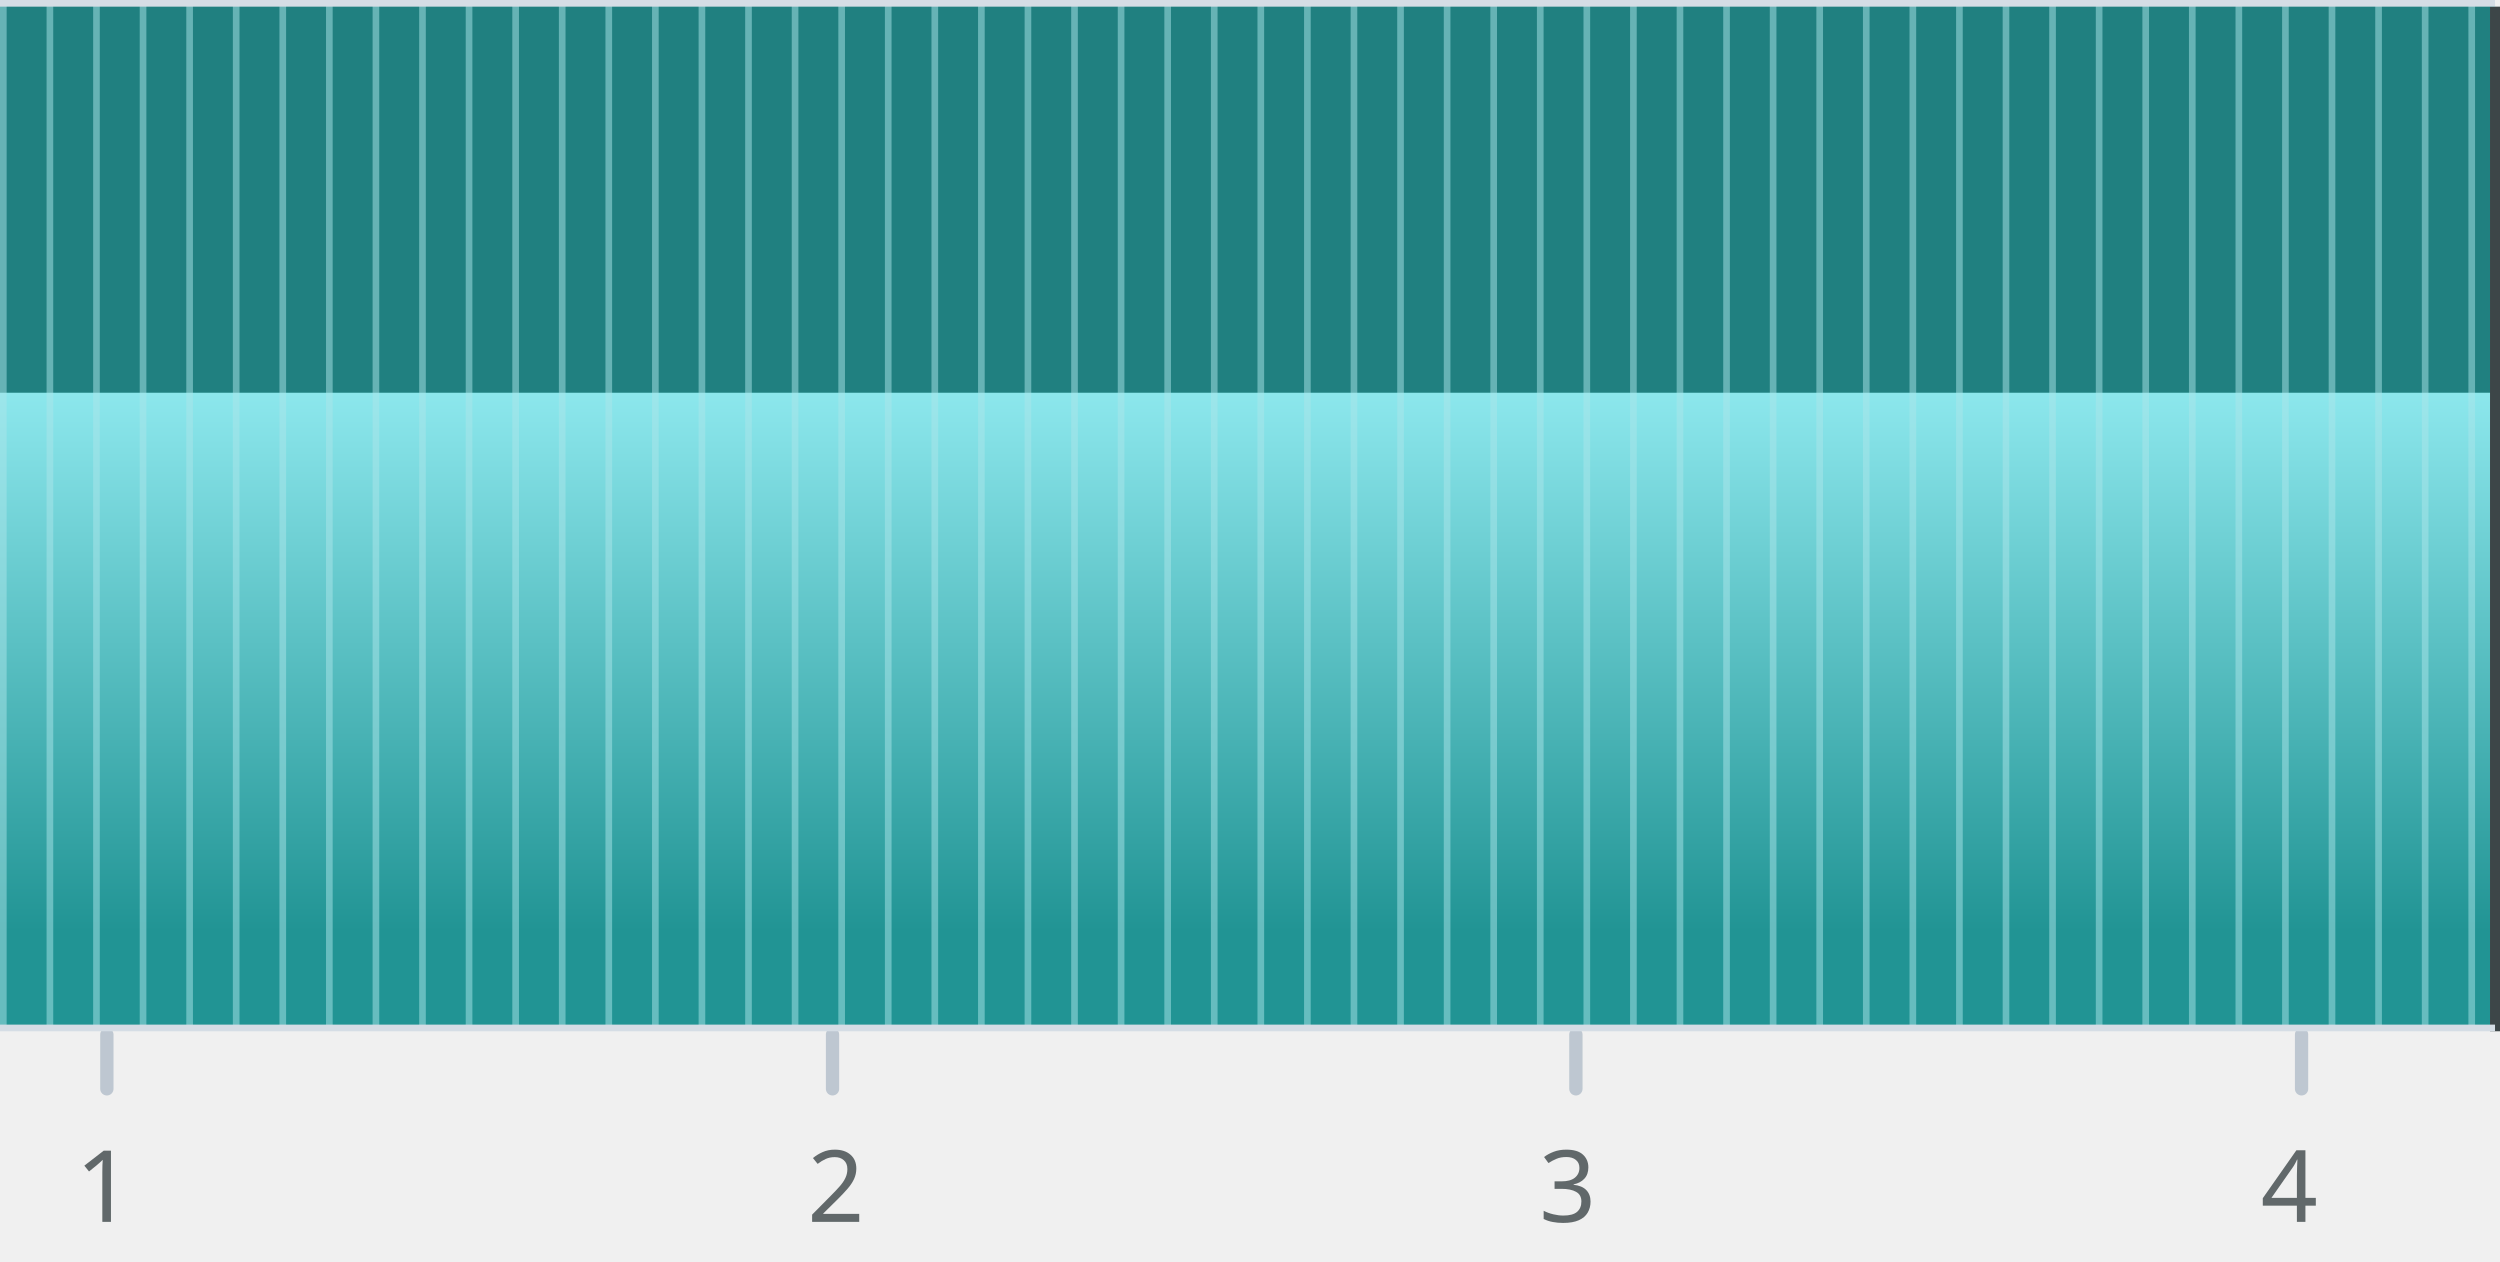
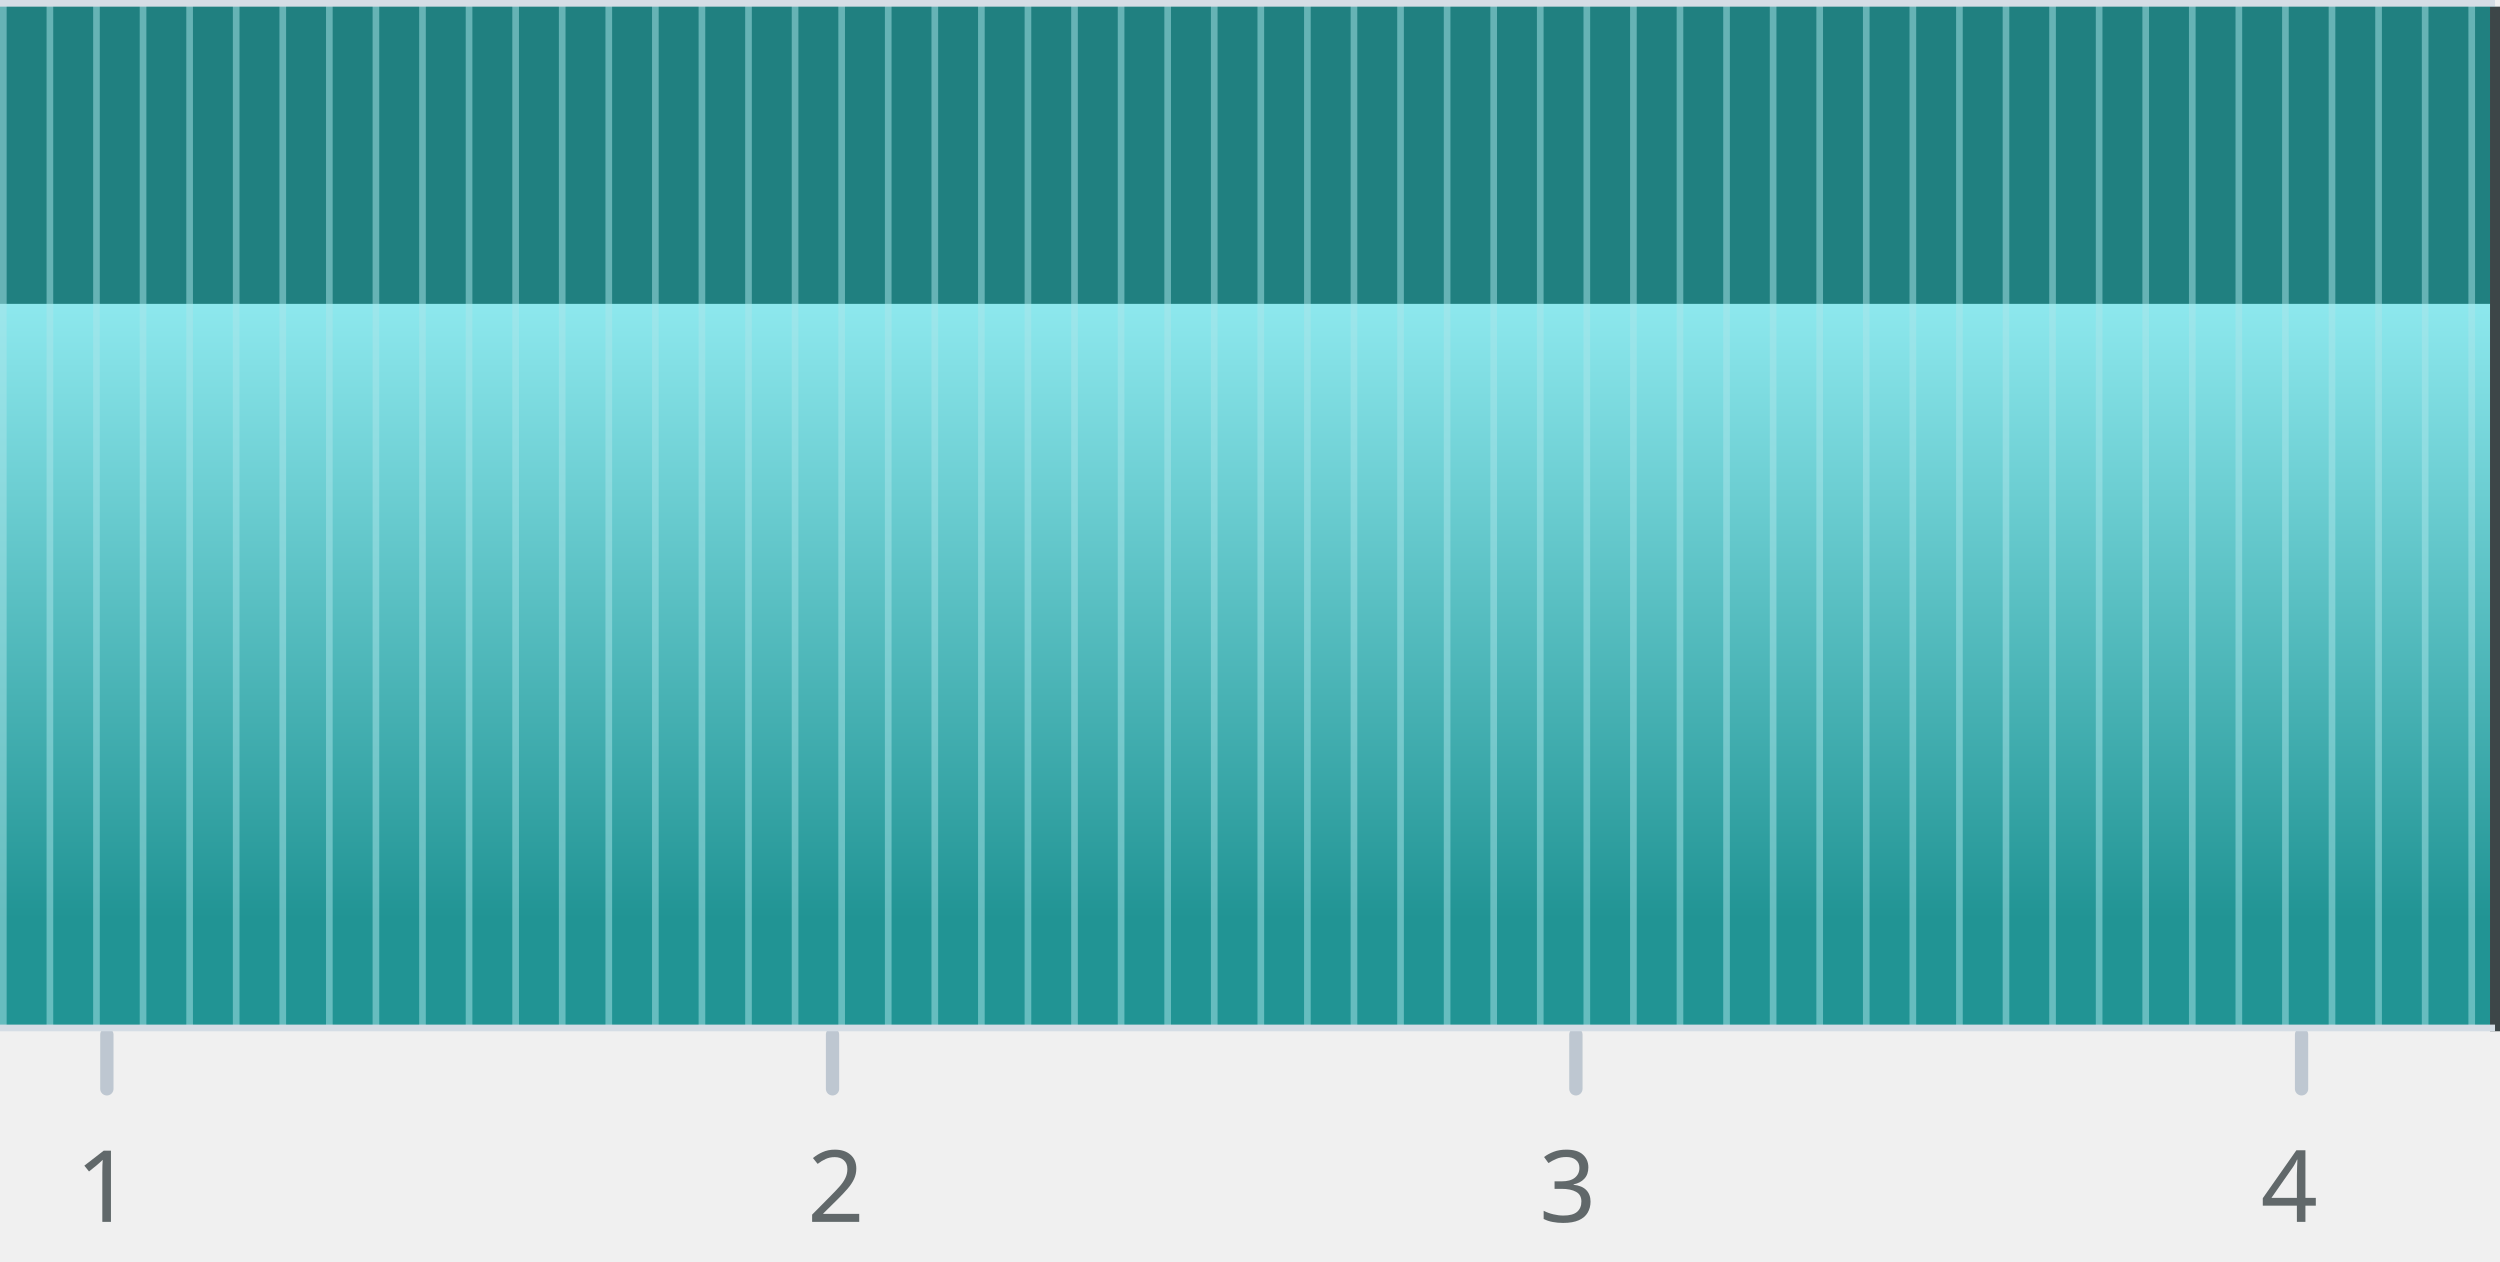
- <svg xmlns="http://www.w3.org/2000/svg" width="375.75" height="189.65" viewBox="0 0 375.75 189.65">
+ <svg xmlns="http://www.w3.org/2000/svg" width="375.75" height="189.651" viewBox="0 0 375.75 189.651">
  <defs>
    <clipPath id="clip-path">
      <rect id="Rectangle_508" data-name="Rectangle 508" width="375" height="154" transform="translate(-2 205)" fill="#fff" stroke="#707070" stroke-width="1" />
    </clipPath>
    <linearGradient id="linear-gradient" x1="0.5" y1="0.103" x2="0.5" y2="0.87" gradientUnits="objectBoundingBox">
      <stop offset="0" stop-color="#94edf3" />
      <stop offset="1" stop-color="#219494" />
    </linearGradient>
-     <clipPath id="clip-path-2">
-       <rect id="Rectangle_576" data-name="Rectangle 576" width="375" height="153" transform="translate(0 213)" fill="#212d39" />
-     </clipPath>
  </defs>
  <g id="voice_recording" data-name="voice recording" transform="translate(0 -200.5)">
    <rect id="white_bg" data-name="white bg" width="375" height="150" transform="translate(0 205)" fill="#fff" />
    <g id="counter" transform="translate(-995.382 -688.578)" opacity="0.8">
      <g id="lines" transform="translate(1011.443 1044.578)">
        <line id="Line_687" data-name="Line 687" y2="8.151" fill="none" stroke="#b1bdc9" stroke-linecap="round" stroke-width="2" />
        <line id="Line_688" data-name="Line 688" y2="8.151" transform="translate(109.067)" fill="none" stroke="#b1bdc9" stroke-linecap="round" stroke-width="2" />
        <line id="Line_689" data-name="Line 689" y2="8.151" transform="translate(220.795)" fill="none" stroke="#b1bdc9" stroke-linecap="round" stroke-width="2" />
        <line id="Line_690" data-name="Line 690" y2="8.151" transform="translate(329.863)" fill="none" stroke="#b1bdc9" stroke-linecap="round" stroke-width="2" />
      </g>
      <g id="Group_686" data-name="Group 686" transform="translate(1011 1056.729)">
-         <text id="_1" data-name="1" transform="translate(0)" fill="#3d4648" font-size="15" font-family="Heebo-Medium, Heebo" font-weight="500" letter-spacing="0.02em">
-           <tspan x="-4.27" y="16">1</tspan>
+         <text id="_1" data-name="1" transform="translate(-4.27 16)" fill="#3d4648" font-size="15" font-family="Heebo-Medium, Heebo" font-weight="500" letter-spacing="0.02em">
+           <tspan x="0" y="0">1</tspan>
        </text>
-         <text id="_2" data-name="2" transform="translate(109.996)" fill="#3d4648" font-size="15" font-family="Heebo-Medium, Heebo" font-weight="500" letter-spacing="0.02em">
-           <tspan x="-4.27" y="16">2</tspan>
+         <text id="_2" data-name="2" transform="translate(105.726 16)" fill="#3d4648" font-size="15" font-family="Heebo-Medium, Heebo" font-weight="500" letter-spacing="0.02em">
+           <tspan x="0" y="0">2</tspan>
        </text>
-         <text id="_3" data-name="3" transform="translate(219.991)" fill="#3d4648" font-size="15" font-family="Heebo-Medium, Heebo" font-weight="500" letter-spacing="0.02em">
-           <tspan x="-4.27" y="16">3</tspan>
+         <text id="_3" data-name="3" transform="translate(215.721 16)" fill="#3d4648" font-size="15" font-family="Heebo-Medium, Heebo" font-weight="500" letter-spacing="0.02em">
+           <tspan x="0" y="0">3</tspan>
        </text>
-         <text id="_4" data-name="4" transform="translate(328.438)" fill="#3d4648" font-size="15" font-family="Heebo-Medium, Heebo" font-weight="500" letter-spacing="0.02em">
-           <tspan x="-4.27" y="16">4</tspan>
+         <text id="_4" data-name="4" transform="translate(324.168 16)" fill="#3d4648" font-size="15" font-family="Heebo-Medium, Heebo" font-weight="500" letter-spacing="0.02em">
+           <tspan x="0" y="0">4</tspan>
        </text>
      </g>
    </g>
    <g id="voice" transform="translate(2 -4)" clip-path="url(#clip-path)">
-       <path id="color_gradient" data-name="color gradient" d="M8904,3973.4l378.042,5.458-3.014,107.315H8904Z" transform="translate(-8906 -3727.172)" fill="url(#linear-gradient)" />
-       <g id="Group_1054" data-name="Group 1054" transform="translate(-3.937 114.138)">
-         <path id="Path_355" data-name="Path 355" d="M8904,3990.072s24.9,23.093,53.9,10.041,31.233-59.238,66.928-62.249,46.105,50.526,74.364,67.934,43.875,14.056,73.621,4.355,47.593-20.08,71.39-26.1,38.669,0,38.669,0v103.074H8904Z" transform="translate(-8904 -3937.741)" fill="#208080" />
+       <path id="color_gradient" data-name="color gradient" d="M8904,3973.4l378.042,6.171-3.014,121.346H8904Z" transform="translate(-8906 -3741.917)" fill="url(#linear-gradient)" />
+       <g id="Group_1054" data-name="Group 1054" transform="translate(-2 114.138)">
+         <path id="Path_355" data-name="Path 355" d="M8904,3987.146s24.773,21.8,53.625,9.48,31.073-55.927,66.585-58.77,45.87,47.7,73.984,64.137,43.65,13.271,73.245,4.112,47.349-18.958,71.024-24.641,38.471,0,38.471,0v97.313H8904Z" transform="translate(-8904 -3942.741)" fill="#208080" />
      </g>
    </g>
    <g id="lines-2" data-name="lines">
      <rect id="Rectangle_439" data-name="Rectangle 439" width="1" height="153.798" transform="translate(0 201.202)" fill="#abe5e9" opacity="0.5" />
      <rect id="Rectangle_439-2" data-name="Rectangle 439" width="1" height="153.798" transform="translate(7 201.202)" fill="#abe5e9" opacity="0.5" />
      <rect id="Rectangle_439-3" data-name="Rectangle 439" width="1" height="153.798" transform="translate(14 201.202)" fill="#abe5e9" opacity="0.5" />
      <rect id="Rectangle_439-4" data-name="Rectangle 439" width="1" height="153.798" transform="translate(21 201.202)" fill="#abe5e9" opacity="0.5" />
      <rect id="Rectangle_439-5" data-name="Rectangle 439" width="1" height="153.798" transform="translate(28 201.202)" fill="#abe5e9" opacity="0.5" />
      <rect id="Rectangle_439-6" data-name="Rectangle 439" width="1" height="153.798" transform="translate(35 201.202)" fill="#abe5e9" opacity="0.5" />
      <rect id="Rectangle_439-7" data-name="Rectangle 439" width="1" height="153.798" transform="translate(42 201.202)" fill="#abe5e9" opacity="0.5" />
      <rect id="Rectangle_439-8" data-name="Rectangle 439" width="1" height="153.798" transform="translate(49 201.202)" fill="#abe5e9" opacity="0.5" />
      <rect id="Rectangle_439-9" data-name="Rectangle 439" width="1" height="153.798" transform="translate(56 201.202)" fill="#abe5e9" opacity="0.5" />
      <rect id="Rectangle_439-10" data-name="Rectangle 439" width="1" height="153.798" transform="translate(63 201.202)" fill="#abe5e9" opacity="0.5" />
      <rect id="Rectangle_439-11" data-name="Rectangle 439" width="1" height="153.798" transform="translate(70 201.202)" fill="#abe5e9" opacity="0.5" />
      <rect id="Rectangle_439-12" data-name="Rectangle 439" width="1" height="153.798" transform="translate(77 201.202)" fill="#abe5e9" opacity="0.5" />
      <rect id="Rectangle_439-13" data-name="Rectangle 439" width="1" height="153.798" transform="translate(84 201.202)" fill="#abe5e9" opacity="0.5" />
      <rect id="Rectangle_439-14" data-name="Rectangle 439" width="1" height="153.798" transform="translate(91 201.202)" fill="#abe5e9" opacity="0.5" />
      <rect id="Rectangle_439-15" data-name="Rectangle 439" width="1" height="153.798" transform="translate(98 201.202)" fill="#abe5e9" opacity="0.5" />
      <rect id="Rectangle_439-16" data-name="Rectangle 439" width="1" height="153.798" transform="translate(105 201.202)" fill="#abe5e9" opacity="0.5" />
      <rect id="Rectangle_439-17" data-name="Rectangle 439" width="1" height="153.798" transform="translate(112 201.202)" fill="#abe5e9" opacity="0.5" />
      <rect id="Rectangle_439-18" data-name="Rectangle 439" width="1" height="153.798" transform="translate(119 201.202)" fill="#abe5e9" opacity="0.5" />
      <rect id="Rectangle_439-19" data-name="Rectangle 439" width="1" height="153.798" transform="translate(126 201.202)" fill="#abe5e9" opacity="0.5" />
      <rect id="Rectangle_439-20" data-name="Rectangle 439" width="1" height="153.798" transform="translate(133 201.202)" fill="#abe5e9" opacity="0.5" />
      <rect id="Rectangle_439-21" data-name="Rectangle 439" width="1" height="153.798" transform="translate(140 201.202)" fill="#abe5e9" opacity="0.5" />
      <rect id="Rectangle_439-22" data-name="Rectangle 439" width="1" height="153.798" transform="translate(147 201.202)" fill="#abe5e9" opacity="0.5" />
      <rect id="Rectangle_439-23" data-name="Rectangle 439" width="1" height="153.798" transform="translate(154 201.202)" fill="#abe5e9" opacity="0.5" />
      <rect id="Rectangle_439-24" data-name="Rectangle 439" width="1" height="153.798" transform="translate(161 201.202)" fill="#abe5e9" opacity="0.5" />
      <rect id="Rectangle_439-25" data-name="Rectangle 439" width="1" height="153.798" transform="translate(168 201.202)" fill="#abe5e9" opacity="0.5" />
      <rect id="Rectangle_439-26" data-name="Rectangle 439" width="1" height="153.798" transform="translate(175 201.202)" fill="#abe5e9" opacity="0.5" />
      <rect id="Rectangle_439-27" data-name="Rectangle 439" width="1" height="153.798" transform="translate(182 201.202)" fill="#abe5e9" opacity="0.5" />
      <rect id="Rectangle_439-28" data-name="Rectangle 439" width="1" height="153.798" transform="translate(189 201.202)" fill="#abe5e9" opacity="0.5" />
      <rect id="Rectangle_439-29" data-name="Rectangle 439" width="1" height="153.798" transform="translate(196 201.202)" fill="#abe5e9" opacity="0.5" />
      <rect id="Rectangle_439-30" data-name="Rectangle 439" width="1" height="153.798" transform="translate(203 201.202)" fill="#abe5e9" opacity="0.5" />
      <rect id="Rectangle_439-31" data-name="Rectangle 439" width="1" height="153.798" transform="translate(210 201.202)" fill="#abe5e9" opacity="0.5" />
      <rect id="Rectangle_439-32" data-name="Rectangle 439" width="1" height="153.798" transform="translate(217 201.202)" fill="#abe5e9" opacity="0.5" />
      <rect id="Rectangle_439-33" data-name="Rectangle 439" width="1" height="153.798" transform="translate(224 201.202)" fill="#abe5e9" opacity="0.5" />
      <rect id="Rectangle_439-34" data-name="Rectangle 439" width="1" height="153.798" transform="translate(231 201.202)" fill="#abe5e9" opacity="0.5" />
      <rect id="Rectangle_439-35" data-name="Rectangle 439" width="1" height="153.798" transform="translate(238 201.202)" fill="#abe5e9" opacity="0.5" />
      <rect id="Rectangle_439-36" data-name="Rectangle 439" width="1" height="153.798" transform="translate(245 201.202)" fill="#abe5e9" opacity="0.5" />
      <rect id="Rectangle_439-37" data-name="Rectangle 439" width="1" height="153.798" transform="translate(252 201.202)" fill="#abe5e9" opacity="0.5" />
      <rect id="Rectangle_439-38" data-name="Rectangle 439" width="1" height="153.798" transform="translate(259 201.202)" fill="#abe5e9" opacity="0.5" />
      <rect id="Rectangle_439-39" data-name="Rectangle 439" width="1" height="153.798" transform="translate(266 201.202)" fill="#abe5e9" opacity="0.5" />
      <rect id="Rectangle_439-40" data-name="Rectangle 439" width="1" height="153.798" transform="translate(273 201.202)" fill="#abe5e9" opacity="0.5" />
      <rect id="Rectangle_439-41" data-name="Rectangle 439" width="1" height="153.798" transform="translate(280 201.202)" fill="#abe5e9" opacity="0.5" />
      <rect id="Rectangle_439-42" data-name="Rectangle 439" width="1" height="153.798" transform="translate(287 201.202)" fill="#abe5e9" opacity="0.5" />
      <rect id="Rectangle_439-43" data-name="Rectangle 439" width="1" height="153.798" transform="translate(294 201.202)" fill="#abe5e9" opacity="0.5" />
      <rect id="Rectangle_439-44" data-name="Rectangle 439" width="1" height="153.798" transform="translate(301 201.202)" fill="#abe5e9" opacity="0.5" />
      <rect id="Rectangle_439-45" data-name="Rectangle 439" width="1" height="153.798" transform="translate(308 201.202)" fill="#abe5e9" opacity="0.5" />
      <rect id="Rectangle_439-46" data-name="Rectangle 439" width="1" height="153.798" transform="translate(315 201.202)" fill="#abe5e9" opacity="0.5" />
      <rect id="Rectangle_439-47" data-name="Rectangle 439" width="1" height="153.798" transform="translate(322 201.202)" fill="#abe5e9" opacity="0.5" />
      <rect id="Rectangle_439-48" data-name="Rectangle 439" width="1" height="153.798" transform="translate(329 201.202)" fill="#abe5e9" opacity="0.5" />
      <rect id="Rectangle_439-49" data-name="Rectangle 439" width="1" height="153.798" transform="translate(336 201.202)" fill="#abe5e9" opacity="0.5" />
      <rect id="Rectangle_439-50" data-name="Rectangle 439" width="1" height="153.798" transform="translate(343 201.202)" fill="#abe5e9" opacity="0.5" />
      <rect id="Rectangle_439-51" data-name="Rectangle 439" width="1" height="153.798" transform="translate(350 201.202)" fill="#abe5e9" opacity="0.5" />
      <rect id="Rectangle_439-52" data-name="Rectangle 439" width="1" height="153.798" transform="translate(357 201.202)" fill="#abe5e9" opacity="0.5" />
      <rect id="Rectangle_439-53" data-name="Rectangle 439" width="1" height="153.798" transform="translate(364 201.202)" fill="#abe5e9" opacity="0.5" />
      <rect id="Rectangle_439-54" data-name="Rectangle 439" width="1" height="153.798" transform="translate(371 201.202)" fill="#abe5e9" opacity="0.5" />
    </g>
    <line id="dark_line" data-name="dark line" y2="154" transform="translate(375 201.5)" fill="none" stroke="#3d4648" stroke-width="1.5" />
    <line id="top_border" data-name="top border" x2="375" transform="translate(0 201)" fill="none" stroke="#d5dde5" stroke-width="1" />
    <line id="bottom_border" data-name="bottom border" x2="375" transform="translate(0 355)" fill="none" stroke="#d5dde5" stroke-width="1" />
  </g>
</svg>
